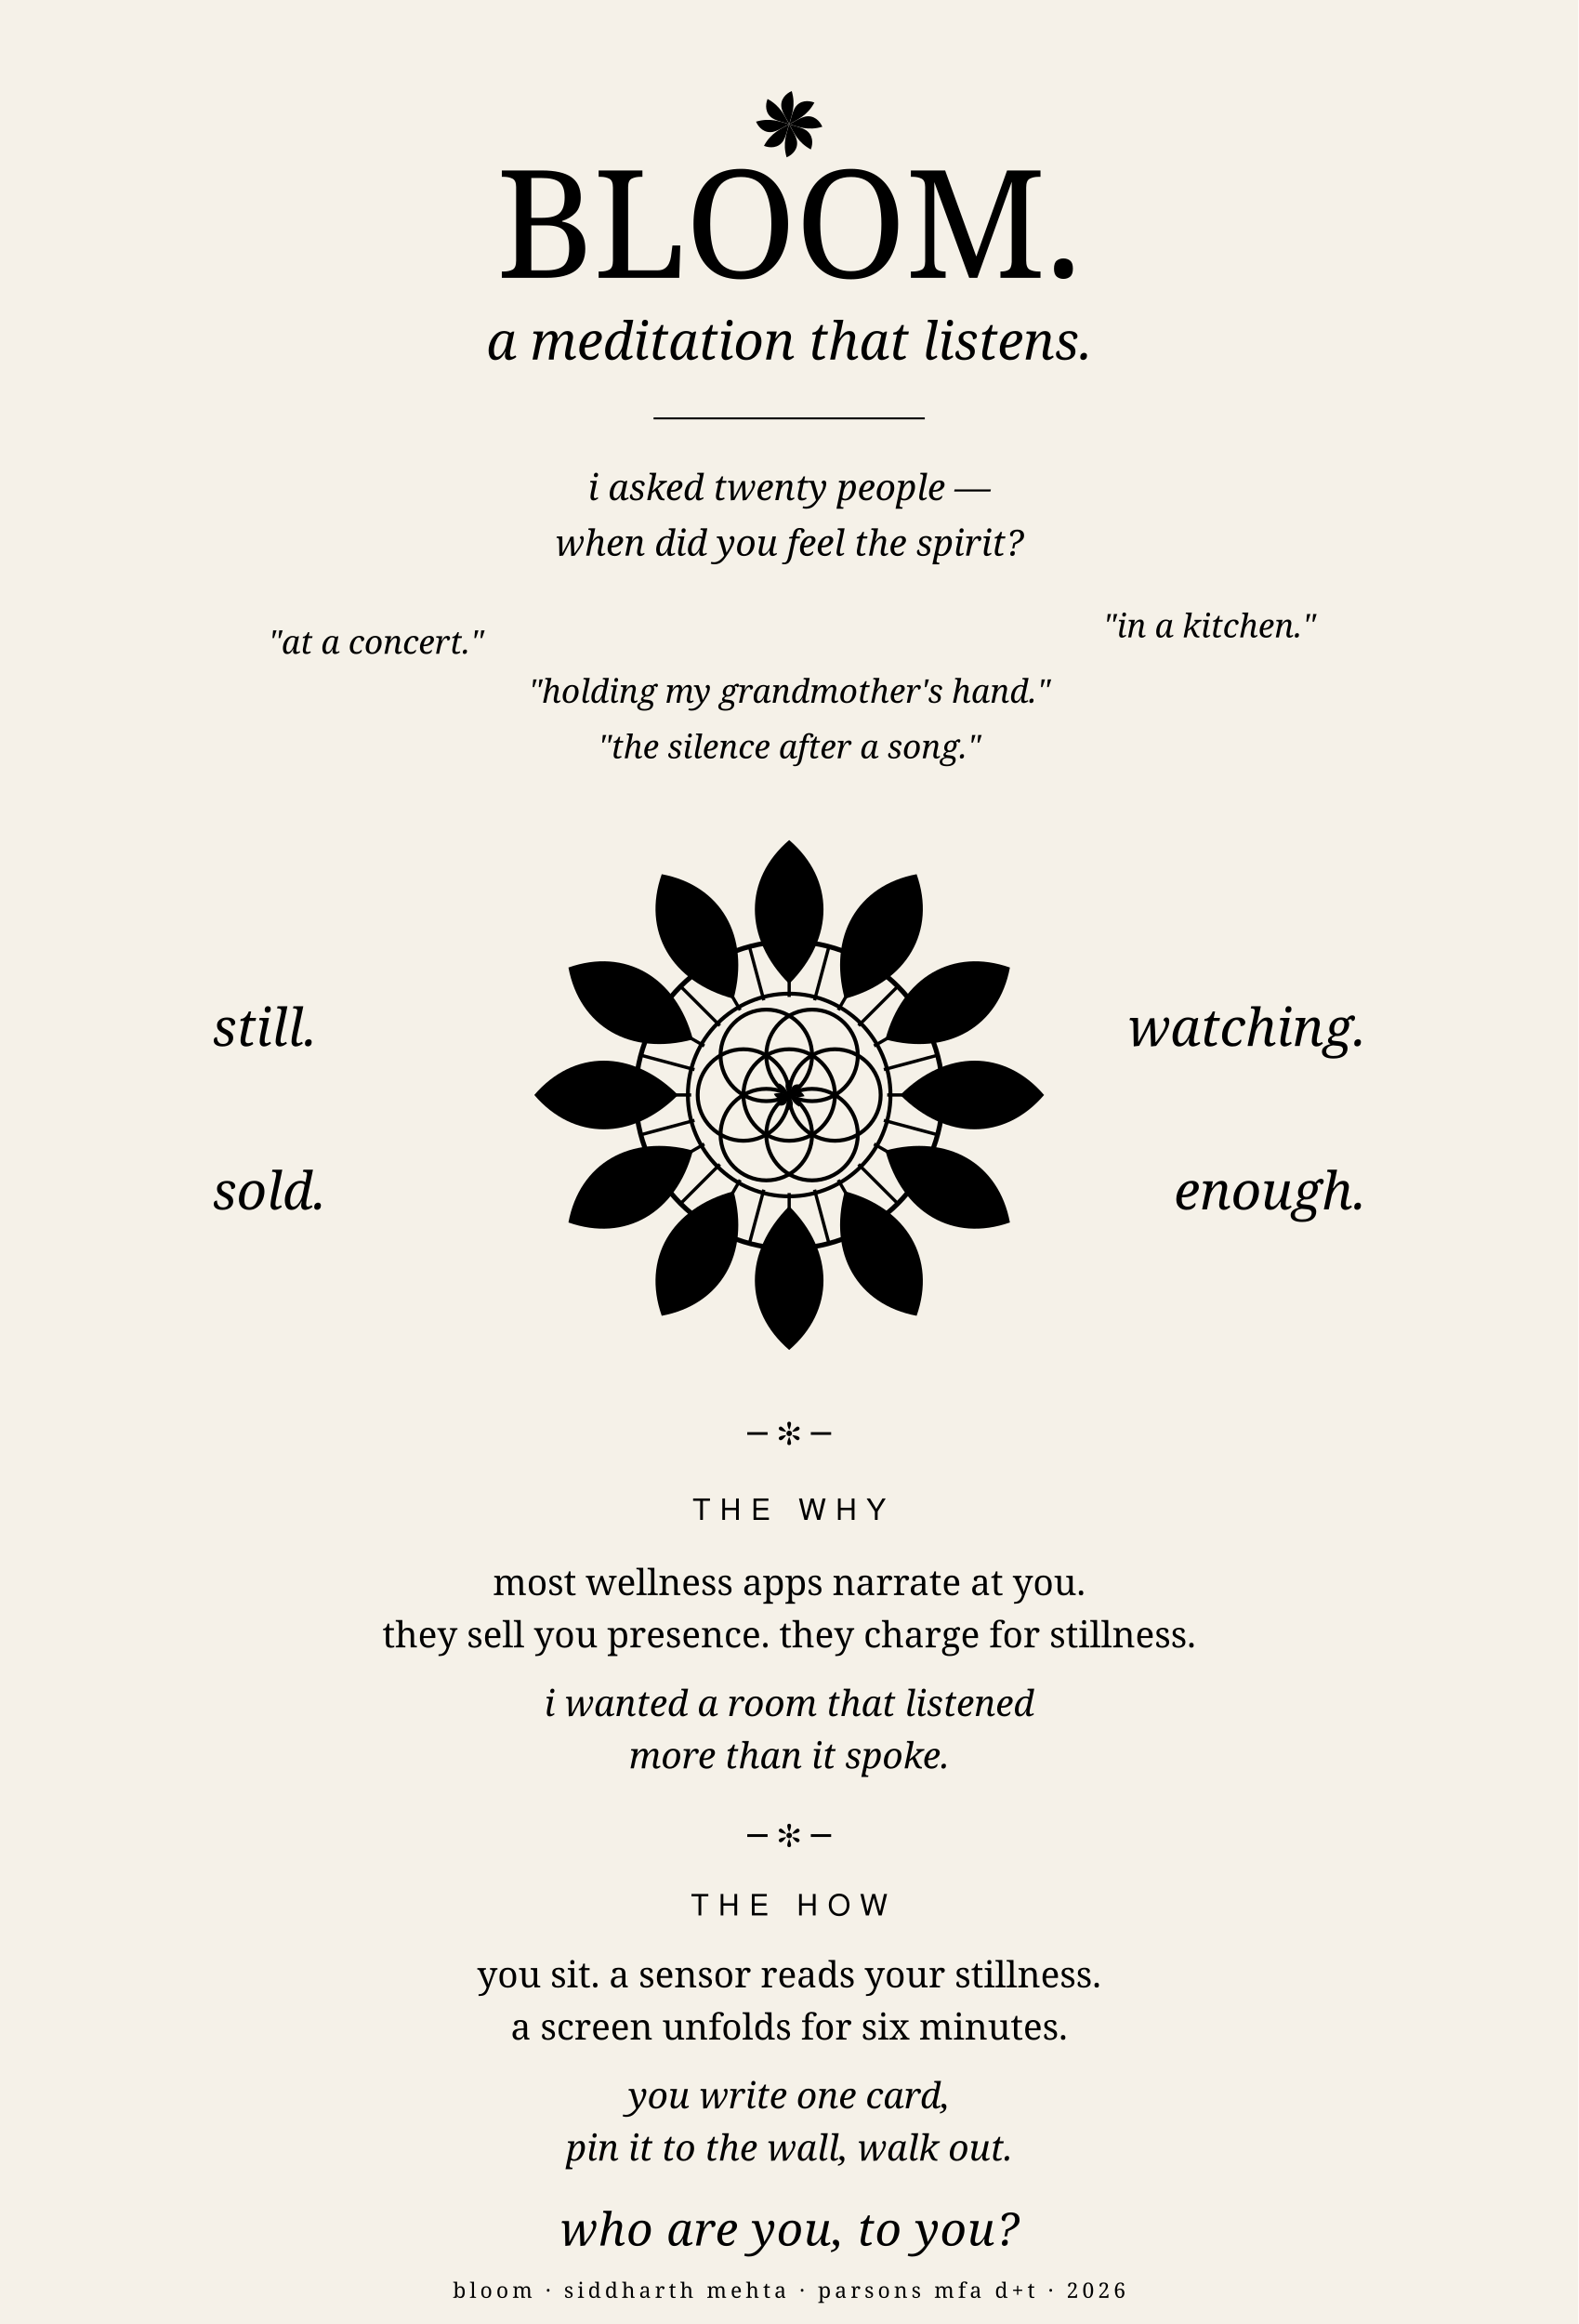
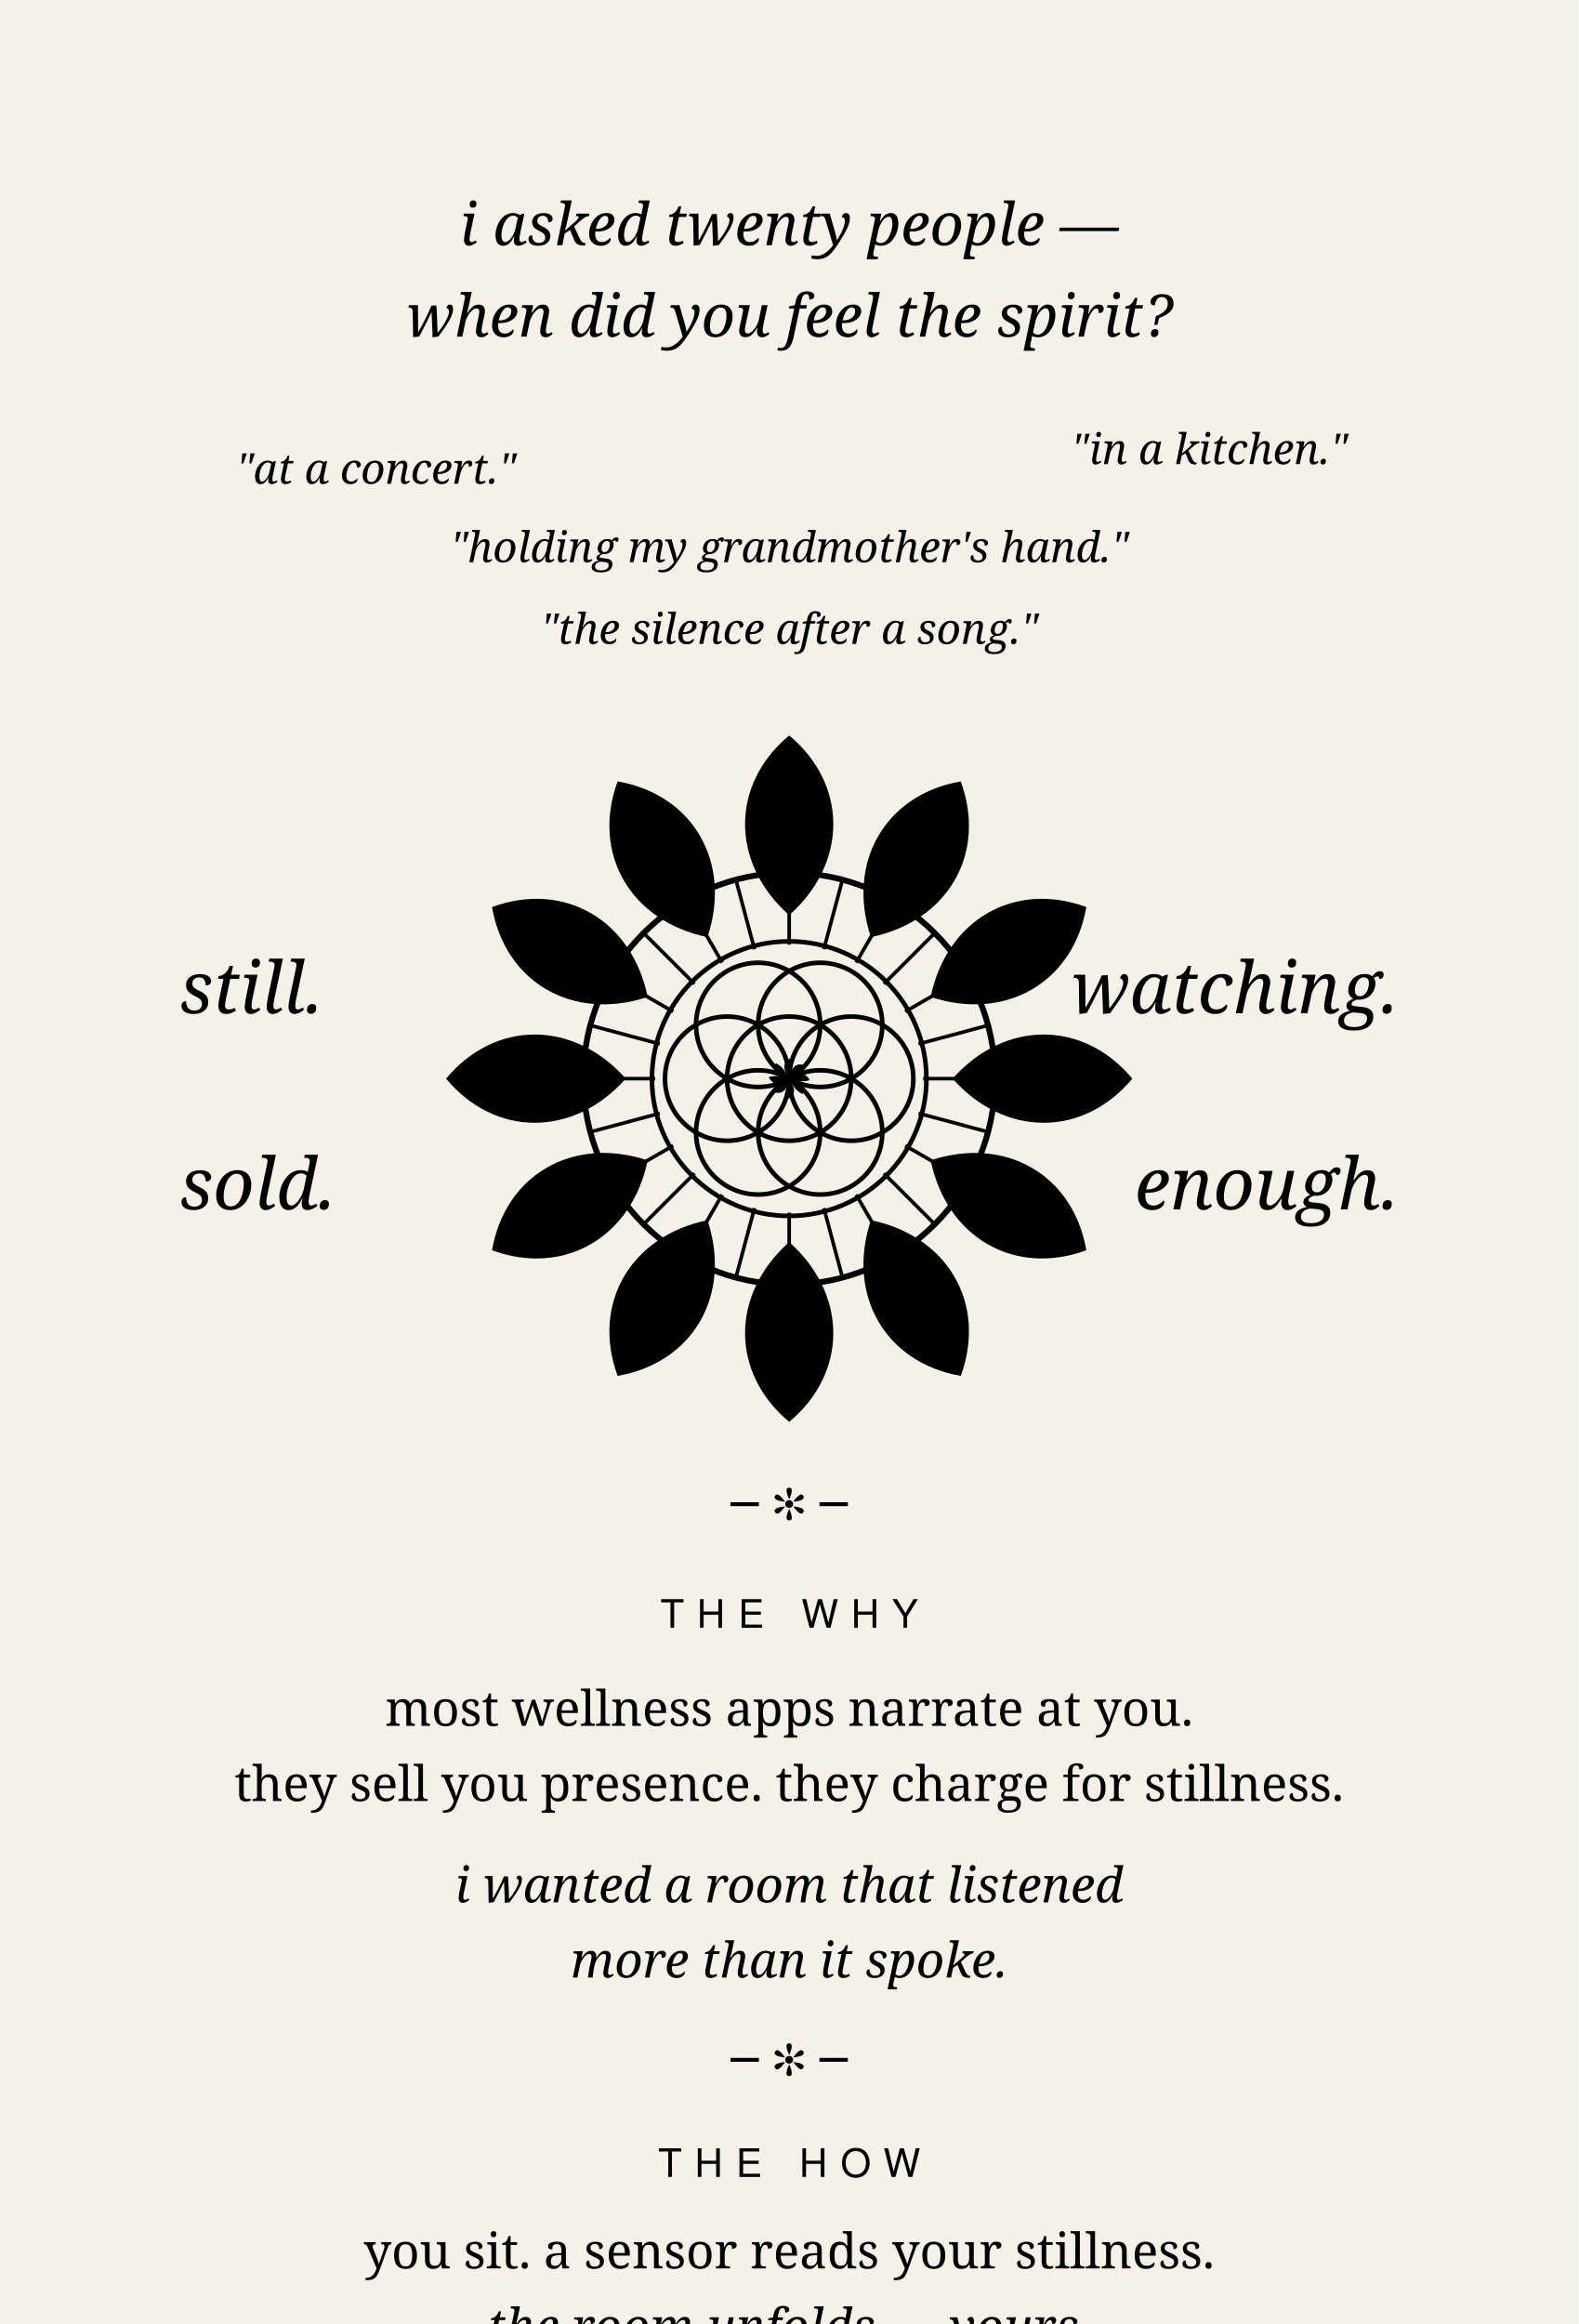
<svg xmlns="http://www.w3.org/2000/svg" viewBox="0 0 483 711" preserveAspectRatio="xMidYMid meet" style="background: #f5f1e8;">
  <rect width="483" height="711" fill="#f5f1e8" />
-   <g transform="translate(241.5 38) scale(0.13)">
-     <path d="M 0,0 C 6,-22 16,-44 6,-78 C -8,-72 -22,-58 -18,-38 C -14,-22 -4,-10 0,0 Z" fill="#000" />
-     <path d="M 0,0 C 6,-22 16,-44 6,-78 C -8,-72 -22,-58 -18,-38 C -14,-22 -4,-10 0,0 Z" fill="#000" transform="rotate(45)" />
-     <path d="M 0,0 C 6,-22 16,-44 6,-78 C -8,-72 -22,-58 -18,-38 C -14,-22 -4,-10 0,0 Z" fill="#000" transform="rotate(90)" />
-     <path d="M 0,0 C 6,-22 16,-44 6,-78 C -8,-72 -22,-58 -18,-38 C -14,-22 -4,-10 0,0 Z" fill="#000" transform="rotate(135)" />
-     <path d="M 0,0 C 6,-22 16,-44 6,-78 C -8,-72 -22,-58 -18,-38 C -14,-22 -4,-10 0,0 Z" fill="#000" transform="rotate(180)" />
-     <path d="M 0,0 C 6,-22 16,-44 6,-78 C -8,-72 -22,-58 -18,-38 C -14,-22 -4,-10 0,0 Z" fill="#000" transform="rotate(225)" />
-     <path d="M 0,0 C 6,-22 16,-44 6,-78 C -8,-72 -22,-58 -18,-38 C -14,-22 -4,-10 0,0 Z" fill="#000" transform="rotate(270)" />
-     <path d="M 0,0 C 6,-22 16,-44 6,-78 C -8,-72 -22,-58 -18,-38 C -14,-22 -4,-10 0,0 Z" fill="#000" transform="rotate(315)" />
-   </g>
-   <text x="241.5" y="85" text-anchor="middle" font-family="EB Garamond, Garamond, Georgia, serif" font-weight="500" font-size="46" letter-spacing="-0.01em" fill="#000">BLOOM.</text>
-   <text x="241.5" y="110" text-anchor="middle" font-family="EB Garamond, Garamond, Georgia, serif" font-style="italic" font-weight="400" font-size="16" fill="#000">a meditation that listens.</text>
-   <line x1="200" y1="128" x2="283" y2="128" stroke="#000" stroke-width="0.6" />
-   <text x="241.5" y="153" text-anchor="middle" font-family="EB Garamond, Garamond, Georgia, serif" font-style="italic" font-size="11" fill="#000">i asked twenty people —</text>
-   <text x="241.5" y="170" text-anchor="middle" font-family="EB Garamond, Garamond, Georgia, serif" font-style="italic" font-size="11" fill="#000">when did you feel the spirit?</text>
-   <text x="115" y="200" text-anchor="middle" font-family="EB Garamond, Garamond, Georgia, serif" font-style="italic" font-size="10" fill="#000">"at a concert."</text>
-   <text x="370" y="195" text-anchor="middle" font-family="EB Garamond, Garamond, Georgia, serif" font-style="italic" font-size="10" fill="#000">"in a kitchen."</text>
-   <text x="241.5" y="215" text-anchor="middle" font-family="EB Garamond, Garamond, Georgia, serif" font-style="italic" font-size="10" fill="#000">"holding my grandmother's hand."</text>
-   <text x="241.5" y="232" text-anchor="middle" font-family="EB Garamond, Garamond, Georgia, serif" font-style="italic" font-size="10" fill="#000">"the silence after a song."</text>
-   <g transform="translate(241.5 335)">
+   <text x="241.5" y="75" text-anchor="middle" font-family="EB Garamond, Garamond, Georgia, serif" font-style="italic" font-size="18" fill="#000">i asked twenty people —</text>
+   <text x="241.5" y="103" text-anchor="middle" font-family="EB Garamond, Garamond, Georgia, serif" font-style="italic" font-size="18" fill="#000">when did you feel the spirit?</text>
+   <text x="115" y="148" text-anchor="middle" font-family="EB Garamond, Garamond, Georgia, serif" font-style="italic" font-size="13" fill="#000">"at a concert."</text>
+   <text x="370" y="142" text-anchor="middle" font-family="EB Garamond, Garamond, Georgia, serif" font-style="italic" font-size="13" fill="#000">"in a kitchen."</text>
+   <text x="241.5" y="172" text-anchor="middle" font-family="EB Garamond, Garamond, Georgia, serif" font-style="italic" font-size="13" fill="#000">"holding my grandmother's hand."</text>
+   <text x="241.5" y="197" text-anchor="middle" font-family="EB Garamond, Garamond, Georgia, serif" font-style="italic" font-size="13" fill="#000">"the silence after a song."</text>
+   <g transform="translate(241.5 330)">
    <g>
-       <path d="M 0,-78 C 14,-66 14,-48 0,-34 C -14,-48 -14,-66 0,-78 Z" fill="#000" />
-       <path d="M 0,-78 C 14,-66 14,-48 0,-34 C -14,-48 -14,-66 0,-78 Z" fill="#000" transform="rotate(30)" />
-       <path d="M 0,-78 C 14,-66 14,-48 0,-34 C -14,-48 -14,-66 0,-78 Z" fill="#000" transform="rotate(60)" />
-       <path d="M 0,-78 C 14,-66 14,-48 0,-34 C -14,-48 -14,-66 0,-78 Z" fill="#000" transform="rotate(90)" />
-       <path d="M 0,-78 C 14,-66 14,-48 0,-34 C -14,-48 -14,-66 0,-78 Z" fill="#000" transform="rotate(120)" />
-       <path d="M 0,-78 C 14,-66 14,-48 0,-34 C -14,-48 -14,-66 0,-78 Z" fill="#000" transform="rotate(150)" />
-       <path d="M 0,-78 C 14,-66 14,-48 0,-34 C -14,-48 -14,-66 0,-78 Z" fill="#000" transform="rotate(180)" />
-       <path d="M 0,-78 C 14,-66 14,-48 0,-34 C -14,-48 -14,-66 0,-78 Z" fill="#000" transform="rotate(210)" />
-       <path d="M 0,-78 C 14,-66 14,-48 0,-34 C -14,-48 -14,-66 0,-78 Z" fill="#000" transform="rotate(240)" />
-       <path d="M 0,-78 C 14,-66 14,-48 0,-34 C -14,-48 -14,-66 0,-78 Z" fill="#000" transform="rotate(270)" />
-       <path d="M 0,-78 C 14,-66 14,-48 0,-34 C -14,-48 -14,-66 0,-78 Z" fill="#000" transform="rotate(300)" />
-       <path d="M 0,-78 C 14,-66 14,-48 0,-34 C -14,-48 -14,-66 0,-78 Z" fill="#000" transform="rotate(330)" />
+       <path d="M 0,-105 C 18,-90 18,-66 0,-50 C -18,-66 -18,-90 0,-105 Z" fill="#000" />
+       <path d="M 0,-105 C 18,-90 18,-66 0,-50 C -18,-66 -18,-90 0,-105 Z" fill="#000" transform="rotate(30)" />
+       <path d="M 0,-105 C 18,-90 18,-66 0,-50 C -18,-66 -18,-90 0,-105 Z" fill="#000" transform="rotate(60)" />
+       <path d="M 0,-105 C 18,-90 18,-66 0,-50 C -18,-66 -18,-90 0,-105 Z" fill="#000" transform="rotate(90)" />
+       <path d="M 0,-105 C 18,-90 18,-66 0,-50 C -18,-66 -18,-90 0,-105 Z" fill="#000" transform="rotate(120)" />
+       <path d="M 0,-105 C 18,-90 18,-66 0,-50 C -18,-66 -18,-90 0,-105 Z" fill="#000" transform="rotate(150)" />
+       <path d="M 0,-105 C 18,-90 18,-66 0,-50 C -18,-66 -18,-90 0,-105 Z" fill="#000" transform="rotate(180)" />
+       <path d="M 0,-105 C 18,-90 18,-66 0,-50 C -18,-66 -18,-90 0,-105 Z" fill="#000" transform="rotate(210)" />
+       <path d="M 0,-105 C 18,-90 18,-66 0,-50 C -18,-66 -18,-90 0,-105 Z" fill="#000" transform="rotate(240)" />
+       <path d="M 0,-105 C 18,-90 18,-66 0,-50 C -18,-66 -18,-90 0,-105 Z" fill="#000" transform="rotate(270)" />
+       <path d="M 0,-105 C 18,-90 18,-66 0,-50 C -18,-66 -18,-90 0,-105 Z" fill="#000" transform="rotate(300)" />
+       <path d="M 0,-105 C 18,-90 18,-66 0,-50 C -18,-66 -18,-90 0,-105 Z" fill="#000" transform="rotate(330)" />
    </g>
-     <circle r="47" fill="none" stroke="#000" stroke-width="1.5" />
-     <circle r="31" fill="none" stroke="#000" stroke-width="1.2" />
-     <g stroke="#000" stroke-width="1" fill="none">
-       <line x1="0" y1="-30" x2="0" y2="-47" />
-       <line x1="0" y1="-30" x2="0" y2="-47" transform="rotate(15)" />
-       <line x1="0" y1="-30" x2="0" y2="-47" transform="rotate(30)" />
-       <line x1="0" y1="-30" x2="0" y2="-47" transform="rotate(45)" />
-       <line x1="0" y1="-30" x2="0" y2="-47" transform="rotate(60)" />
-       <line x1="0" y1="-30" x2="0" y2="-47" transform="rotate(75)" />
-       <line x1="0" y1="-30" x2="0" y2="-47" transform="rotate(90)" />
-       <line x1="0" y1="-30" x2="0" y2="-47" transform="rotate(105)" />
-       <line x1="0" y1="-30" x2="0" y2="-47" transform="rotate(120)" />
-       <line x1="0" y1="-30" x2="0" y2="-47" transform="rotate(135)" />
-       <line x1="0" y1="-30" x2="0" y2="-47" transform="rotate(150)" />
-       <line x1="0" y1="-30" x2="0" y2="-47" transform="rotate(165)" />
-       <line x1="0" y1="-30" x2="0" y2="-47" transform="rotate(180)" />
-       <line x1="0" y1="-30" x2="0" y2="-47" transform="rotate(195)" />
-       <line x1="0" y1="-30" x2="0" y2="-47" transform="rotate(210)" />
-       <line x1="0" y1="-30" x2="0" y2="-47" transform="rotate(225)" />
-       <line x1="0" y1="-30" x2="0" y2="-47" transform="rotate(240)" />
-       <line x1="0" y1="-30" x2="0" y2="-47" transform="rotate(255)" />
-       <line x1="0" y1="-30" x2="0" y2="-47" transform="rotate(270)" />
-       <line x1="0" y1="-30" x2="0" y2="-47" transform="rotate(285)" />
-       <line x1="0" y1="-30" x2="0" y2="-47" transform="rotate(300)" />
-       <line x1="0" y1="-30" x2="0" y2="-47" transform="rotate(315)" />
-       <line x1="0" y1="-30" x2="0" y2="-47" transform="rotate(330)" />
-       <line x1="0" y1="-30" x2="0" y2="-47" transform="rotate(345)" />
+     <circle r="63" fill="none" stroke="#000" stroke-width="1.8" />
+     <circle r="42" fill="none" stroke="#000" stroke-width="1.4" />
+     <g stroke="#000" stroke-width="1.1" fill="none">
+       <line x1="0" y1="-41" x2="0" y2="-63" />
+       <line x1="0" y1="-41" x2="0" y2="-63" transform="rotate(15)" />
+       <line x1="0" y1="-41" x2="0" y2="-63" transform="rotate(30)" />
+       <line x1="0" y1="-41" x2="0" y2="-63" transform="rotate(45)" />
+       <line x1="0" y1="-41" x2="0" y2="-63" transform="rotate(60)" />
+       <line x1="0" y1="-41" x2="0" y2="-63" transform="rotate(75)" />
+       <line x1="0" y1="-41" x2="0" y2="-63" transform="rotate(90)" />
+       <line x1="0" y1="-41" x2="0" y2="-63" transform="rotate(105)" />
+       <line x1="0" y1="-41" x2="0" y2="-63" transform="rotate(120)" />
+       <line x1="0" y1="-41" x2="0" y2="-63" transform="rotate(135)" />
+       <line x1="0" y1="-41" x2="0" y2="-63" transform="rotate(150)" />
+       <line x1="0" y1="-41" x2="0" y2="-63" transform="rotate(165)" />
+       <line x1="0" y1="-41" x2="0" y2="-63" transform="rotate(180)" />
+       <line x1="0" y1="-41" x2="0" y2="-63" transform="rotate(195)" />
+       <line x1="0" y1="-41" x2="0" y2="-63" transform="rotate(210)" />
+       <line x1="0" y1="-41" x2="0" y2="-63" transform="rotate(225)" />
+       <line x1="0" y1="-41" x2="0" y2="-63" transform="rotate(240)" />
+       <line x1="0" y1="-41" x2="0" y2="-63" transform="rotate(255)" />
+       <line x1="0" y1="-41" x2="0" y2="-63" transform="rotate(270)" />
+       <line x1="0" y1="-41" x2="0" y2="-63" transform="rotate(285)" />
+       <line x1="0" y1="-41" x2="0" y2="-63" transform="rotate(300)" />
+       <line x1="0" y1="-41" x2="0" y2="-63" transform="rotate(315)" />
+       <line x1="0" y1="-41" x2="0" y2="-63" transform="rotate(330)" />
+       <line x1="0" y1="-41" x2="0" y2="-63" transform="rotate(345)" />
    </g>
-     <g fill="none" stroke="#000" stroke-width="1.2">
-       <circle r="14" />
-       <circle r="14" cx="14" cy="0" />
-       <circle r="14" cx="-14" cy="0" />
-       <circle r="14" cx="7" cy="12.12" />
-       <circle r="14" cx="-7" cy="12.12" />
-       <circle r="14" cx="7" cy="-12.12" />
-       <circle r="14" cx="-7" cy="-12.12" />
+     <g fill="none" stroke="#000" stroke-width="1.4">
+       <circle r="19" />
+       <circle r="19" cx="19" cy="0" />
+       <circle r="19" cx="-19" cy="0" />
+       <circle r="19" cx="9.5" cy="16.45" />
+       <circle r="19" cx="-9.5" cy="16.45" />
+       <circle r="19" cx="9.5" cy="-16.45" />
+       <circle r="19" cx="-9.5" cy="-16.45" />
    </g>
-     <g transform="scale(0.06)">
+     <g transform="scale(0.08)">
      <path d="M 0,0 C 6,-22 16,-44 6,-78 C -8,-72 -22,-58 -18,-38 C -14,-22 -4,-10 0,0 Z" fill="#000" />
      <path d="M 0,0 C 6,-22 16,-44 6,-78 C -8,-72 -22,-58 -18,-38 C -14,-22 -4,-10 0,0 Z" fill="#000" transform="rotate(45)" />
      <path d="M 0,0 C 6,-22 16,-44 6,-78 C -8,-72 -22,-58 -18,-38 C -14,-22 -4,-10 0,0 Z" fill="#000" transform="rotate(90)" />
      <path d="M 0,0 C 6,-22 16,-44 6,-78 C -8,-72 -22,-58 -18,-38 C -14,-22 -4,-10 0,0 Z" fill="#000" transform="rotate(135)" />
      <path d="M 0,0 C 6,-22 16,-44 6,-78 C -8,-72 -22,-58 -18,-38 C -14,-22 -4,-10 0,0 Z" fill="#000" transform="rotate(180)" />
      <path d="M 0,0 C 6,-22 16,-44 6,-78 C -8,-72 -22,-58 -18,-38 C -14,-22 -4,-10 0,0 Z" fill="#000" transform="rotate(225)" />
      <path d="M 0,0 C 6,-22 16,-44 6,-78 C -8,-72 -22,-58 -18,-38 C -14,-22 -4,-10 0,0 Z" fill="#000" transform="rotate(270)" />
      <path d="M 0,0 C 6,-22 16,-44 6,-78 C -8,-72 -22,-58 -18,-38 C -14,-22 -4,-10 0,0 Z" fill="#000" transform="rotate(315)" />
    </g>
  </g>
-   <text x="65" y="320" font-family="EB Garamond, serif" font-style="italic" font-size="16" fill="#000">still.</text>
-   <text x="418" y="320" font-family="EB Garamond, serif" font-style="italic" font-size="16" text-anchor="end" fill="#000">watching.</text>
-   <text x="65" y="370" font-family="EB Garamond, serif" font-style="italic" font-size="16" fill="#000">sold.</text>
-   <text x="418" y="370" font-family="EB Garamond, serif" font-style="italic" font-size="16" text-anchor="end" fill="#000">enough.</text>
-   <text x="241.5" y="442" text-anchor="middle" font-family="EB Garamond, serif" font-size="10" fill="#000">─  ✻  ─</text>
-   <text x="241.5" y="465" text-anchor="middle" font-family="Helvetica, Arial, sans-serif" font-size="9" font-weight="500" letter-spacing="3" fill="#000">THE WHY</text>
-   <g font-family="EB Garamond, Garamond, Georgia, serif" font-weight="400" font-size="11" fill="#000" text-anchor="middle">
-     <text x="241.5" y="488">most wellness apps narrate at you.</text>
-     <text x="241.5" y="504">they sell you presence. they charge for stillness.</text>
-     <text x="241.5" y="525" font-style="italic">i wanted a room that listened</text>
-     <text x="241.5" y="541" font-style="italic">more than it spoke.</text>
+   <text x="55" y="310" font-family="EB Garamond, Garamond, Georgia, serif" font-style="italic" font-size="22" fill="#000">still.</text>
+   <text x="428" y="310" text-anchor="end" font-family="EB Garamond, Garamond, Georgia, serif" font-style="italic" font-size="22" fill="#000">watching.</text>
+   <text x="55" y="370" font-family="EB Garamond, Garamond, Georgia, serif" font-style="italic" font-size="22" fill="#000">sold.</text>
+   <text x="428" y="370" text-anchor="end" font-family="EB Garamond, Garamond, Georgia, serif" font-style="italic" font-size="22" fill="#000">enough.</text>
+   <text x="241.5" y="465" text-anchor="middle" font-family="EB Garamond, serif" font-size="14" fill="#000">─  ✻  ─</text>
+   <text x="241.5" y="498" text-anchor="middle" font-family="Helvetica, Arial, sans-serif" font-size="12" font-weight="500" letter-spacing="4" fill="#000">THE WHY</text>
+   <g font-family="EB Garamond, Garamond, Georgia, serif" font-weight="400" font-size="15" fill="#000" text-anchor="middle">
+     <text x="241.5" y="528">most wellness apps narrate at you.</text>
+     <text x="241.5" y="551">they sell you presence. they charge for stillness.</text>
+     <text x="241.5" y="582" font-style="italic">i wanted a room that listened</text>
+     <text x="241.5" y="605" font-style="italic">more than it spoke.</text>
  </g>
-   <text x="241.5" y="565" text-anchor="middle" font-family="EB Garamond, serif" font-size="10" fill="#000">─  ✻  ─</text>
-   <text x="241.5" y="586" text-anchor="middle" font-family="Helvetica, Arial, sans-serif" font-size="9" font-weight="500" letter-spacing="3" fill="#000">THE HOW</text>
-   <g font-family="EB Garamond, Garamond, Georgia, serif" font-weight="400" font-size="11" fill="#000" text-anchor="middle">
-     <text x="241.5" y="608">you sit. a sensor reads your stillness.</text>
-     <text x="241.5" y="624">a screen unfolds for six minutes.</text>
-     <text x="241.5" y="645" font-style="italic">you write one card,</text>
-     <text x="241.5" y="661" font-style="italic">pin it to the wall, walk out.</text>
+   <text x="241.5" y="635" text-anchor="middle" font-family="EB Garamond, serif" font-size="14" fill="#000">─  ✻  ─</text>
+   <text x="241.5" y="666" text-anchor="middle" font-family="Helvetica, Arial, sans-serif" font-size="12" font-weight="500" letter-spacing="4" fill="#000">THE HOW</text>
+   <g font-family="EB Garamond, Garamond, Georgia, serif" font-weight="400" font-size="15" fill="#000" text-anchor="middle">
+     <text x="241.5" y="694">you sit. a sensor reads your stillness.</text>
+     <text x="241.5" y="717" font-style="italic">the room unfolds — yours.</text>
  </g>
-   <text x="241.5" y="687" text-anchor="middle" font-family="EB Garamond, Garamond, Georgia, serif" font-style="italic" font-weight="400" font-size="14" letter-spacing="0.02em" fill="#000">who are you, to you?</text>
-   <text x="241.5" y="703" text-anchor="middle" font-family="EB Garamond, Garamond, Georgia, serif" font-weight="400" font-size="6.5" letter-spacing="0.18em" fill="#000">bloom · siddharth mehta · parsons mfa d+t · 2026</text>
</svg>
